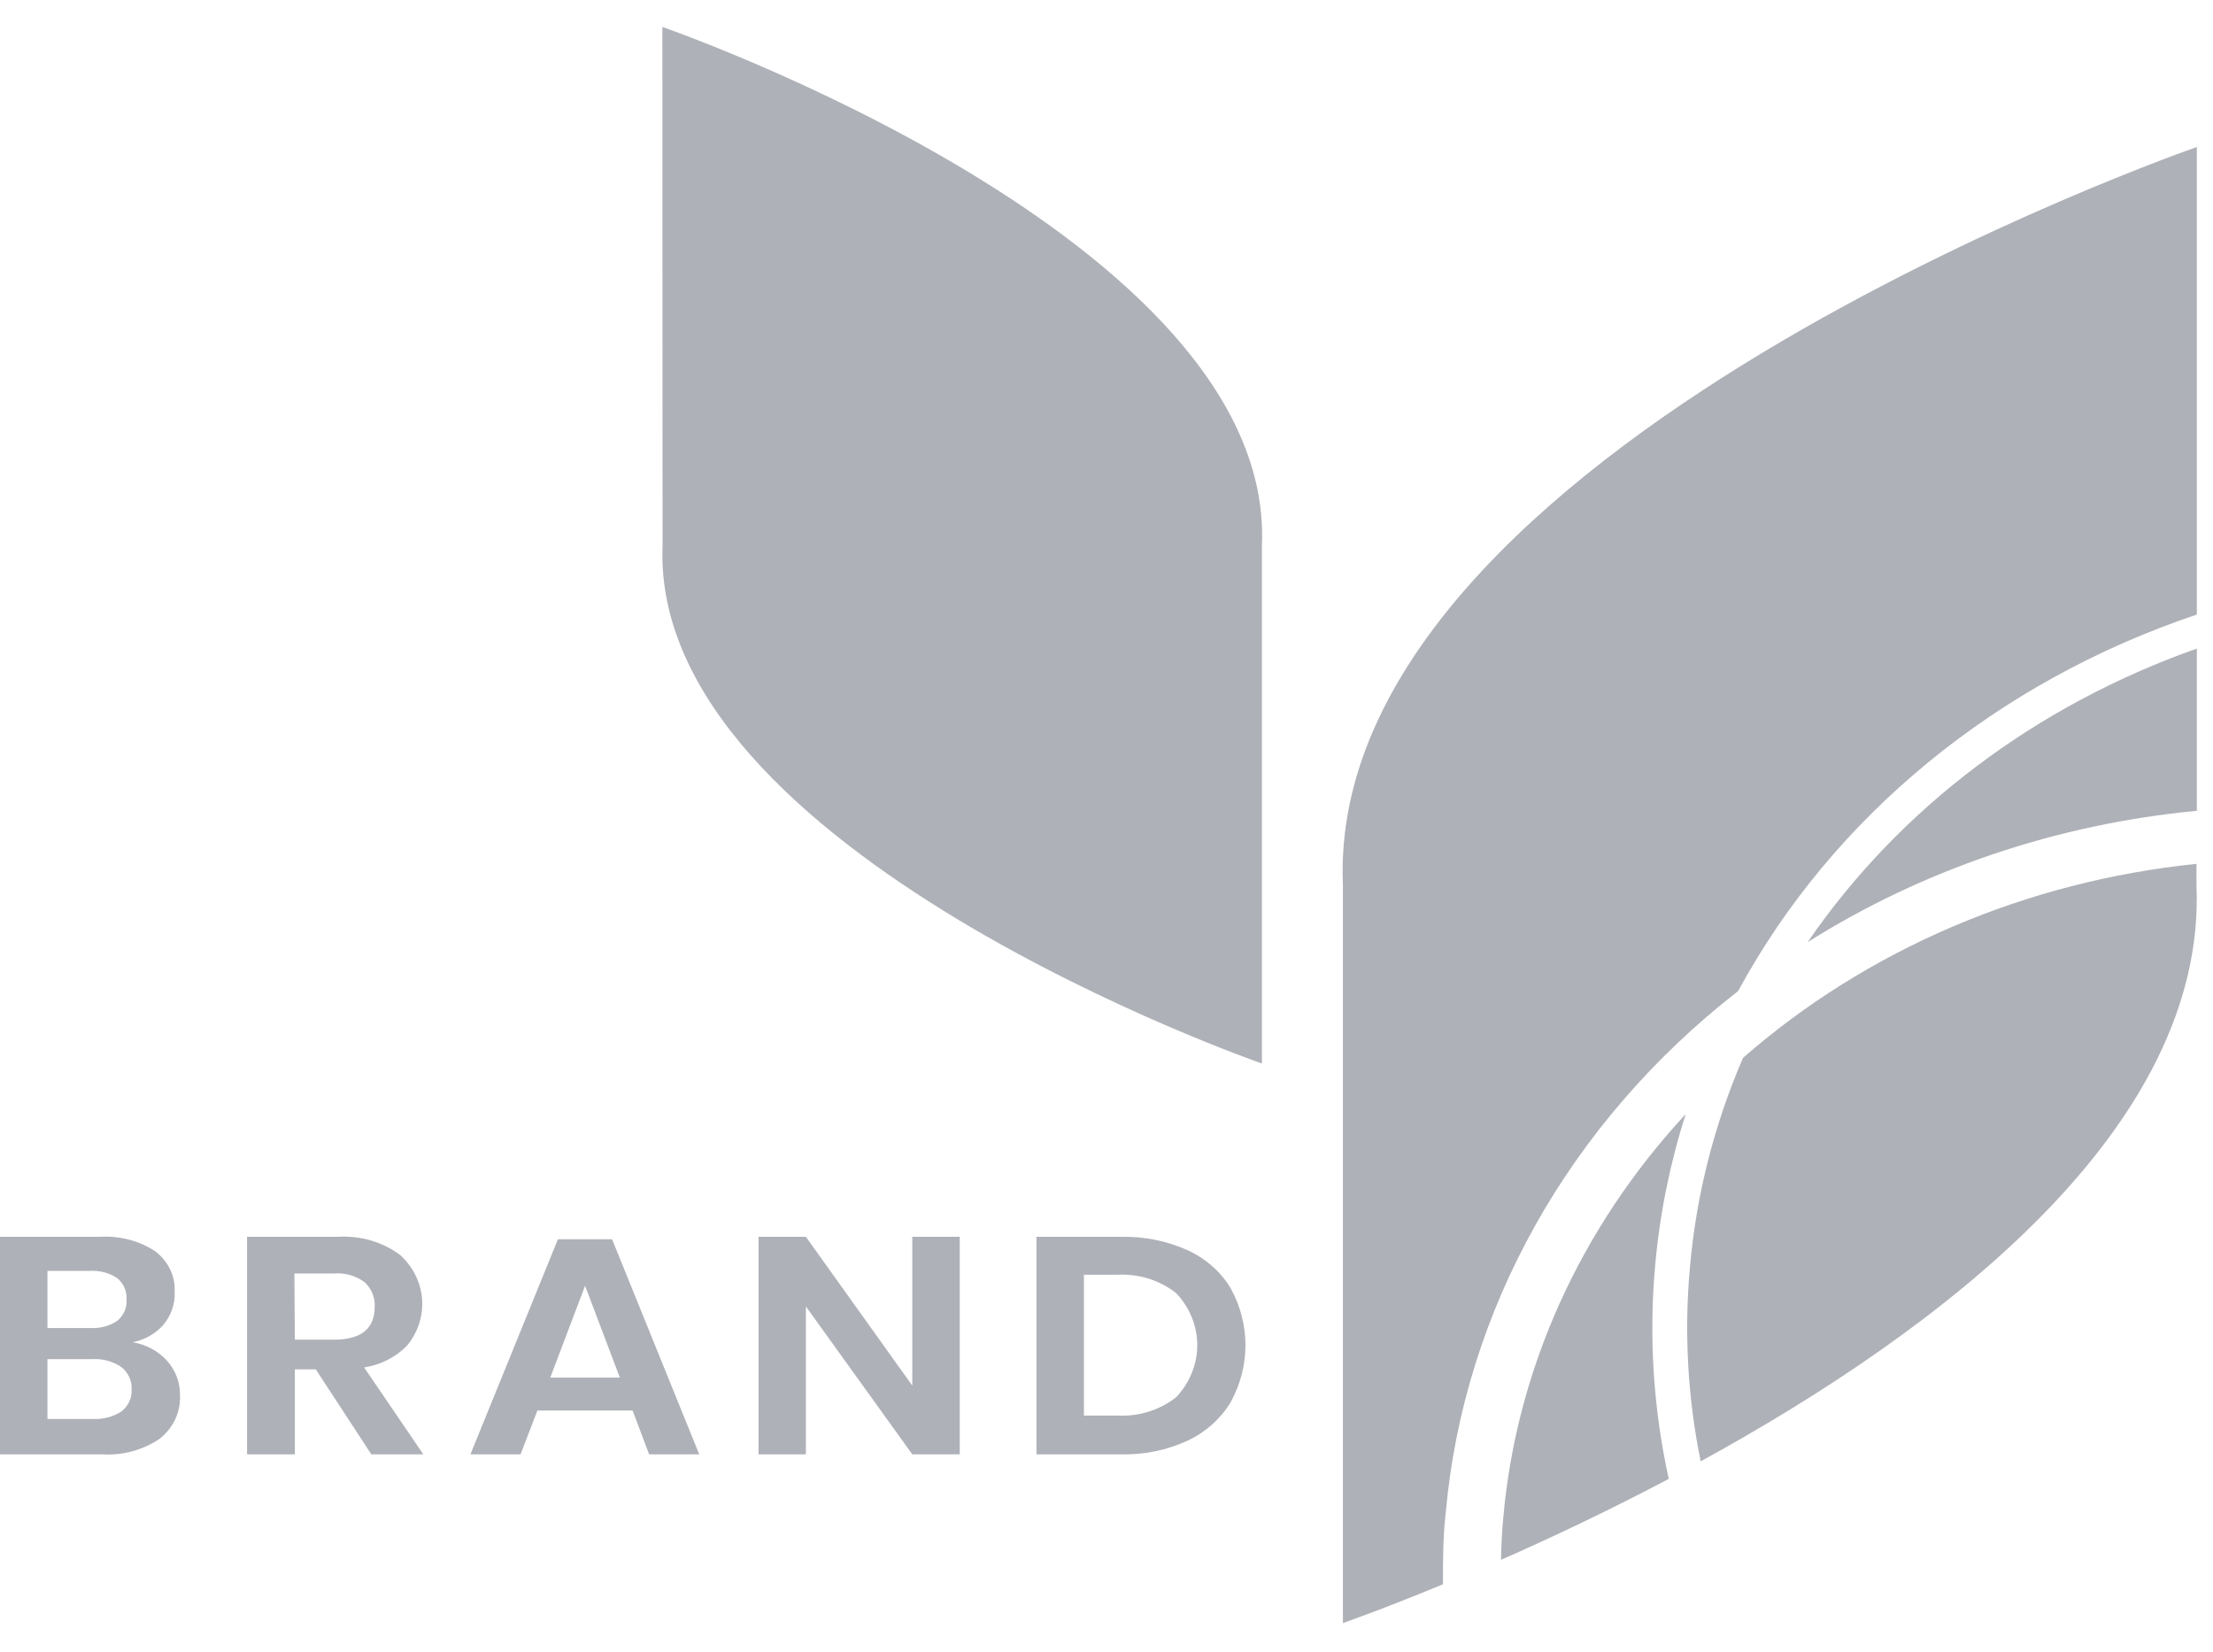
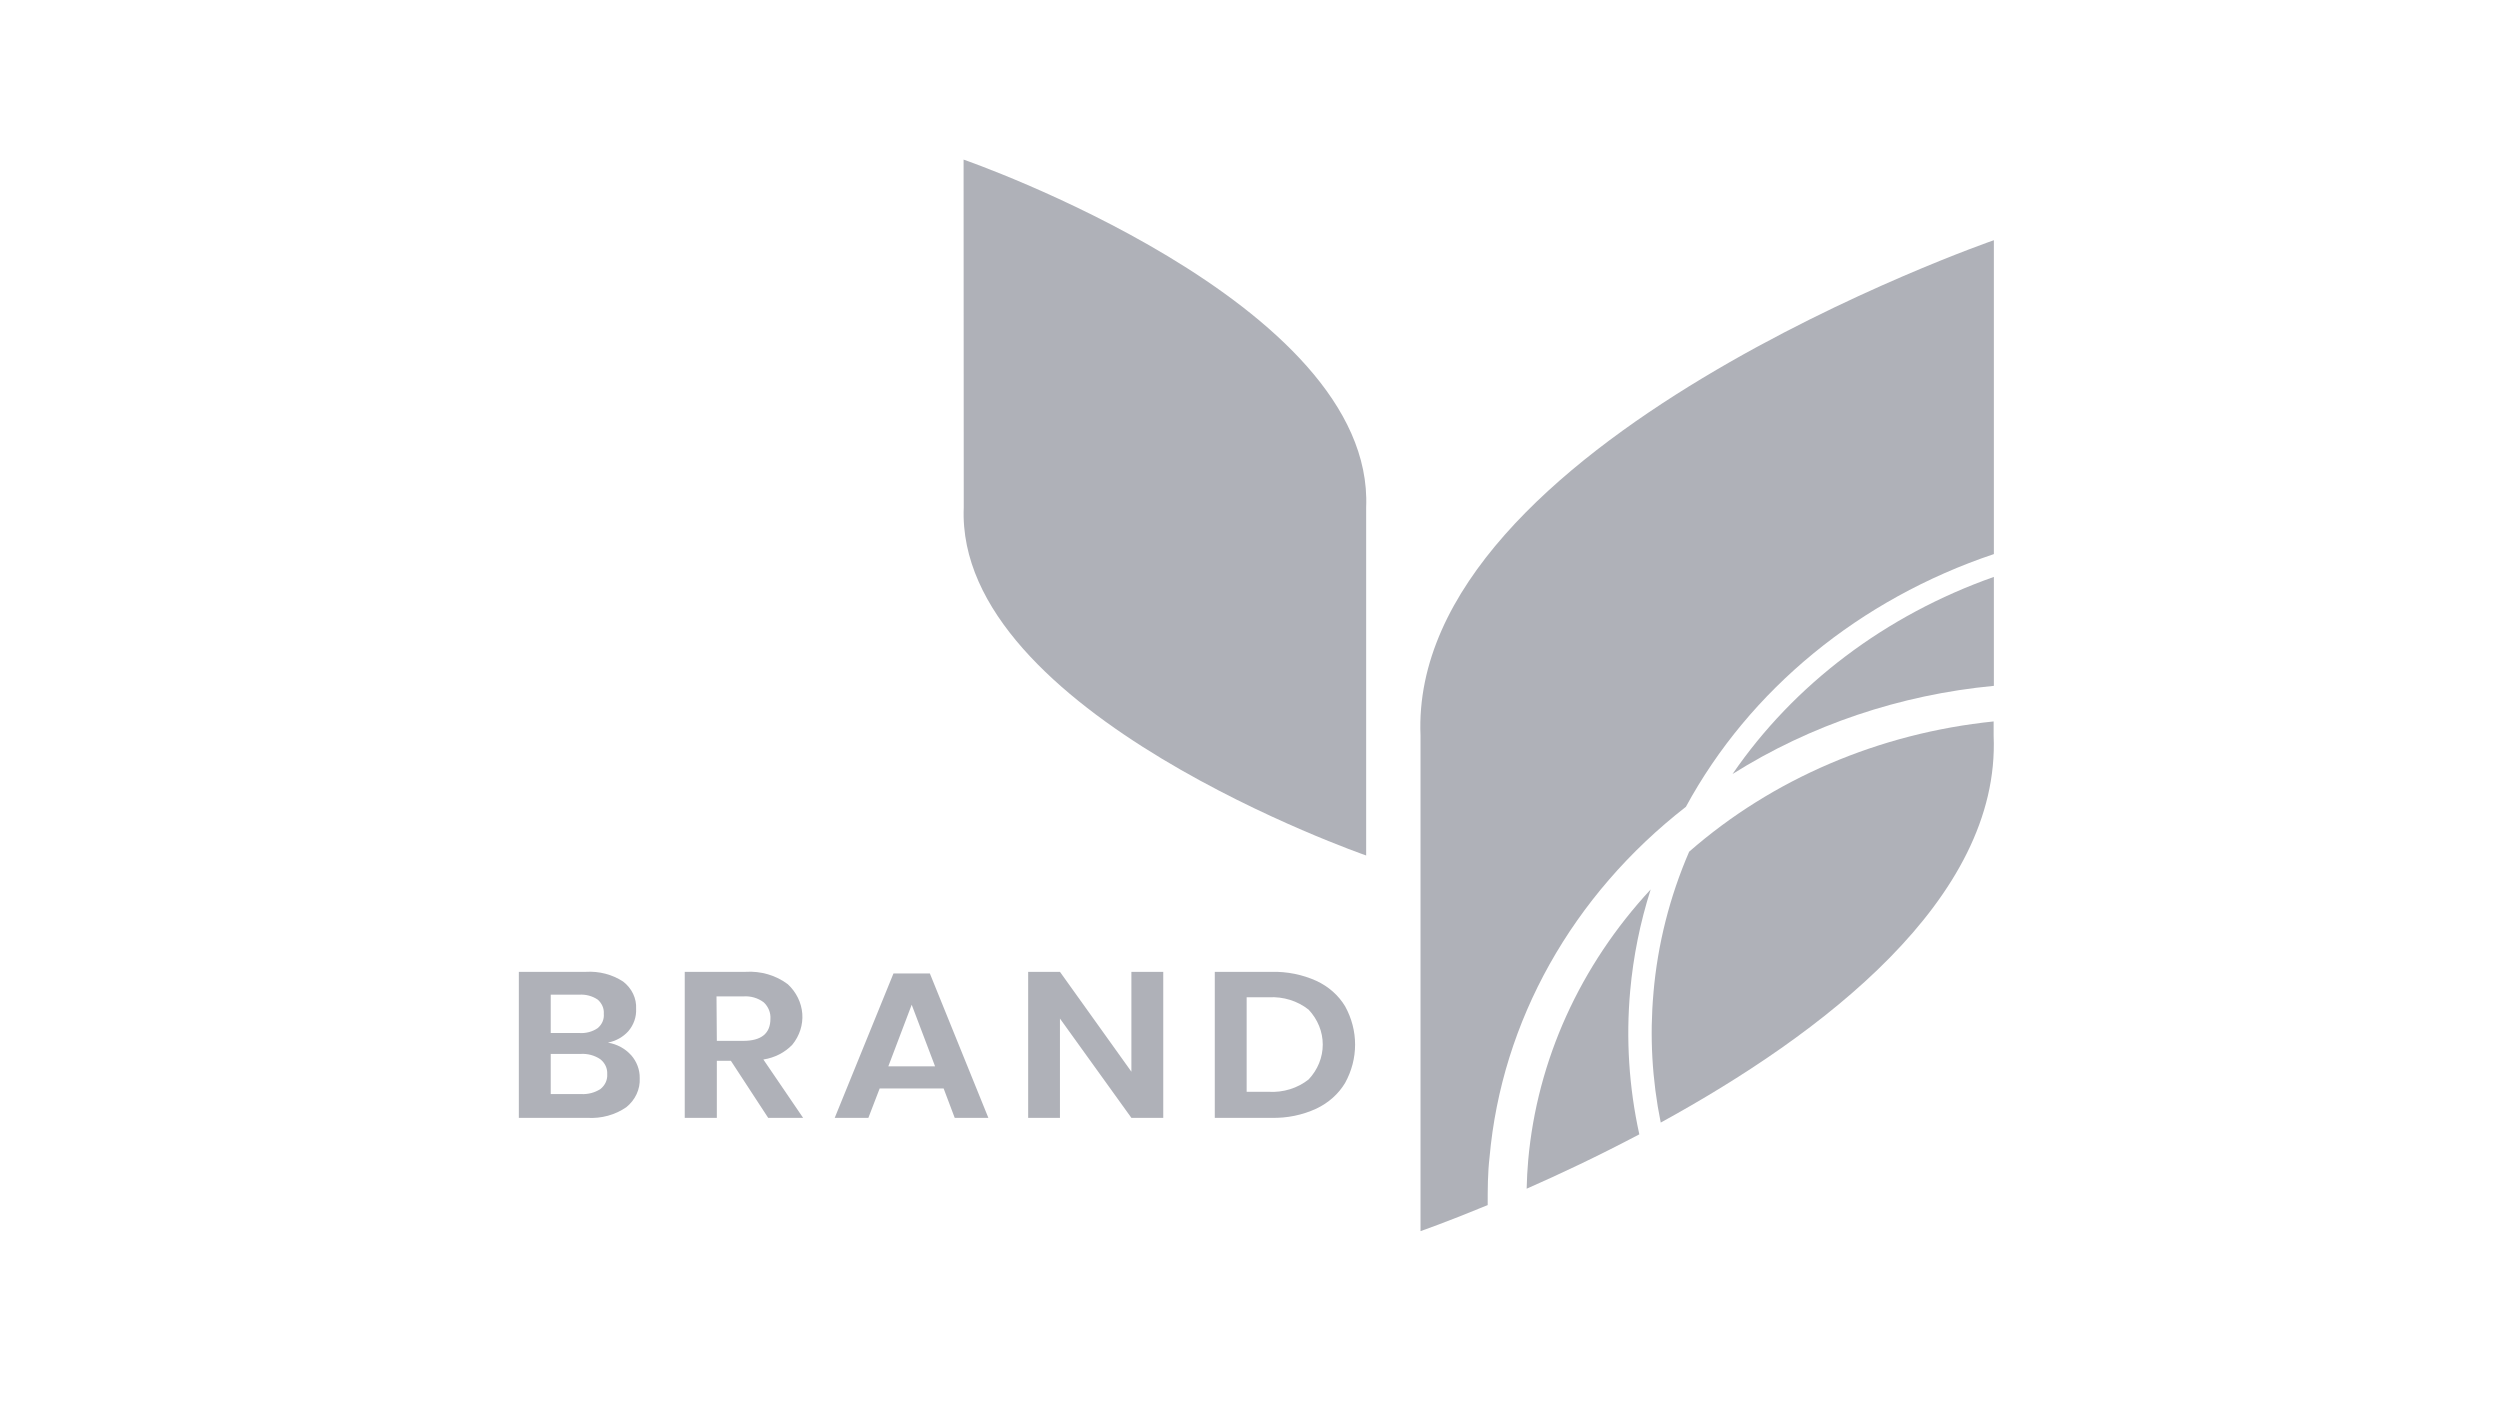
- <svg xmlns="http://www.w3.org/2000/svg" width="63" height="47" viewBox="0 0 63 47" fill="none">
-   <path d="M4.757 38.735C5.001 39.011 5.13 39.357 5.124 39.712C5.136 39.944 5.091 40.175 4.993 40.388C4.895 40.602 4.745 40.793 4.555 40.946C4.082 41.273 3.496 41.434 2.904 41.397H0V35.205H2.844C3.406 35.171 3.963 35.317 4.42 35.617C4.604 35.758 4.749 35.935 4.845 36.136C4.941 36.337 4.984 36.556 4.972 36.775C4.988 37.117 4.871 37.453 4.641 37.722C4.421 37.968 4.116 38.139 3.776 38.206C4.161 38.27 4.509 38.458 4.757 38.735ZM1.351 37.801H2.567C2.843 37.819 3.117 37.746 3.34 37.595C3.431 37.519 3.502 37.425 3.547 37.32C3.593 37.215 3.611 37.102 3.601 36.99C3.609 36.878 3.591 36.766 3.546 36.661C3.502 36.556 3.432 36.462 3.343 36.385C3.114 36.229 2.831 36.155 2.547 36.176H1.351V37.801ZM3.459 40.175C3.556 40.097 3.633 40 3.683 39.891C3.733 39.782 3.754 39.664 3.746 39.546C3.753 39.426 3.731 39.307 3.68 39.197C3.629 39.087 3.551 38.989 3.452 38.911C3.214 38.749 2.922 38.67 2.626 38.687H1.351V40.39H2.643C2.933 40.405 3.221 40.329 3.459 40.175Z" fill="#AFB1B8" />
-   <path d="M10.571 41.397L8.989 38.977H8.394V41.397H7.033V35.205H9.61C10.259 35.164 10.901 35.352 11.403 35.732C11.764 36.068 11.981 36.511 12.016 36.98C12.051 37.45 11.902 37.916 11.595 38.294C11.277 38.627 10.843 38.849 10.366 38.923L12.051 41.397H10.571ZM8.394 38.133H9.507C10.28 38.133 10.667 37.821 10.667 37.196C10.675 37.068 10.653 36.94 10.604 36.821C10.556 36.701 10.48 36.592 10.383 36.5C10.138 36.314 9.824 36.224 9.507 36.249H8.381L8.394 38.133Z" fill="#AFB1B8" />
-   <path d="M18.01 40.151H15.298L14.819 41.397H13.392L15.883 35.275H17.425L19.906 41.397H18.479L18.01 40.151ZM17.647 39.213L16.656 36.6L15.665 39.213H17.647Z" fill="#AFB1B8" />
-   <path d="M27.322 41.397H25.971L22.942 37.187V41.397H21.594V35.205H22.942L25.971 39.44V35.205H27.322V41.397Z" fill="#AFB1B8" />
-   <path d="M35.033 39.915C34.753 40.382 34.328 40.763 33.81 41.007C33.222 41.279 32.569 41.413 31.911 41.397H29.506V35.205H31.911C32.568 35.19 33.22 35.321 33.81 35.587C34.328 35.825 34.754 36.202 35.033 36.666C35.311 37.17 35.456 37.726 35.456 38.291C35.456 38.855 35.311 39.411 35.033 39.915ZM33.487 39.767C33.872 39.355 34.084 38.831 34.084 38.289C34.084 37.747 33.872 37.223 33.487 36.812C33.02 36.439 32.413 36.25 31.795 36.285H30.857V40.293H31.795C32.413 40.328 33.02 40.139 33.487 39.767Z" fill="#AFB1B8" />
-   <path d="M18.856 0.767C18.856 0.767 36.294 6.795 35.925 15.518V30.272C35.925 30.272 18.499 24.241 18.862 15.518L18.856 0.767Z" fill="#AFB1B8" />
-   <path d="M51.46 26.818C54.754 24.743 58.563 23.457 62.54 23.079V18.461C57.958 20.078 54.071 23.01 51.46 26.818Z" fill="#AFB1B8" />
-   <path d="M49.482 28.209C52.177 23.239 56.85 19.404 62.54 17.493V4.185C62.54 4.185 37.705 12.772 38.23 25.194V46.2C38.23 46.2 39.337 45.816 41.078 45.096C41.078 44.425 41.078 43.747 41.157 43.066C41.671 37.3 44.665 31.955 49.482 28.209Z" fill="#AFB1B8" />
-   <path d="M47.12 36.013C47.25 34.556 47.541 33.115 47.989 31.712C44.99 34.947 43.173 38.961 42.796 43.191C42.759 43.59 42.739 43.989 42.73 44.4C44.14 43.78 45.782 43.006 47.506 42.096C47.066 40.095 46.936 38.047 47.12 36.013Z" fill="#AFB1B8" />
-   <path d="M48.108 36.089C47.942 37.929 48.045 39.781 48.415 41.596C55.2 37.879 62.824 32.135 62.53 25.194V24.589C57.682 25.085 53.147 27.026 49.62 30.112C48.795 32.024 48.285 34.039 48.108 36.089Z" fill="#AFB1B8" />
+ <svg xmlns="http://www.w3.org/2000/svg" id="client5" fill="none" height="60" viewBox="0 0 106 60" width="106">
+   <g fill="#afb1b8">
+     <path d="m26.757 44.735c.244.276.373.622.367.977.012.232-.032.463-.131.676-.098.214-.248.404-.438.558-.473.327-1.06.487-1.652.451h-2.904v-6.191h2.844c.561-.034 1.118.111 1.576.411.184.141.329.319.425.52.096.201.139.42.127.639.017.342-.1.677-.33.947-.221.246-.526.417-.866.484.385.064.733.252.981.529zm-3.406-.935h1.216c.276.019.551-.054.773-.206.091-.076.162-.17.208-.275.045-.105.064-.218.053-.33.009-.112-.01-.224-.055-.329-.045-.105-.114-.199-.203-.276-.229-.156-.512-.23-.796-.209h-1.196zm2.108 2.374c.098-.077.174-.175.224-.284.05-.109.071-.227.063-.345.007-.119-.015-.239-.066-.349-.051-.11-.129-.208-.228-.286-.238-.161-.53-.241-.826-.224h-1.275v1.703h1.292c.291.015.579-.06.816-.215z" />
+     <path d="m32.571 47.397-1.582-2.42h-.595v2.42h-1.361v-6.191h2.577c.649-.042 1.292.147 1.794.526.36.336.577.779.613 1.249.035.47-.114.935-.421 1.313-.318.334-.752.556-1.229.629l1.685 2.474zm-2.177-3.264h1.113c.773 0 1.159-.313 1.159-.938.008-.128-.013-.255-.062-.375-.049-.12-.124-.229-.222-.321-.244-.186-.559-.276-.875-.251h-1.127z" />
+     <path d="m40.01 46.151h-2.712l-.479 1.246h-1.427l2.491-6.122h1.543l2.481 6.122h-1.427zm-.363-.938-.991-2.613-.991 2.613z" />
+     <path d="m49.322 47.397h-1.351l-3.029-4.21v4.21h-1.348v-6.191h1.348l3.029 4.234v-4.234h1.351z" />
+     <path d="m57.033 45.915c-.279.468-.705.848-1.222 1.092-.588.272-1.241.406-1.899.39h-2.405v-6.191h2.405c.657-.016 1.309.115 1.899.381.517.239.943.615 1.222 1.08.278.504.423 1.06.423 1.624s-.145 1.121-.423 1.624zm-1.546-.148c.386-.411.598-.935.598-1.478 0-.542-.212-1.066-.598-1.478-.466-.372-1.074-.562-1.691-.526h-.938v4.008h.938c.618.035 1.225-.154 1.691-.526z" />
+     <path d="m40.856 6.767s17.439 6.028 17.069 14.751v14.754s-17.425-6.031-17.062-14.754z" />
+     <path d="m73.46 32.818c3.293-2.075 7.103-3.361 11.08-3.738v-4.619c-4.582 1.617-8.469 4.549-11.08 8.357z" />
+     <path d="m71.482 34.209c2.696-4.97 7.369-8.805 13.058-10.716v-13.308s-24.835 8.587-24.31 21.009v21.006s1.107-.384 2.848-1.104c0-.671 0-1.349.079-2.03.514-5.767 3.508-11.111 8.325-14.857z" />
+     <path d="m69.12 42.013c.131-1.457.422-2.898.869-4.301-2.999 3.235-4.815 7.249-5.193 11.479-.036.399-.056.798-.066 1.21 1.411-.62 3.052-1.394 4.777-2.305-.44-2.001-.57-4.048-.387-6.083z" />
+     <path d="m70.108 42.089c-.165 1.84-.062 3.693.307 5.508 6.785-3.717 14.409-9.461 14.115-16.403v-.605c-4.848.497-9.383 2.437-12.91 5.523-.826 1.912-1.335 3.927-1.513 5.977z" />
+   </g>
</svg>
